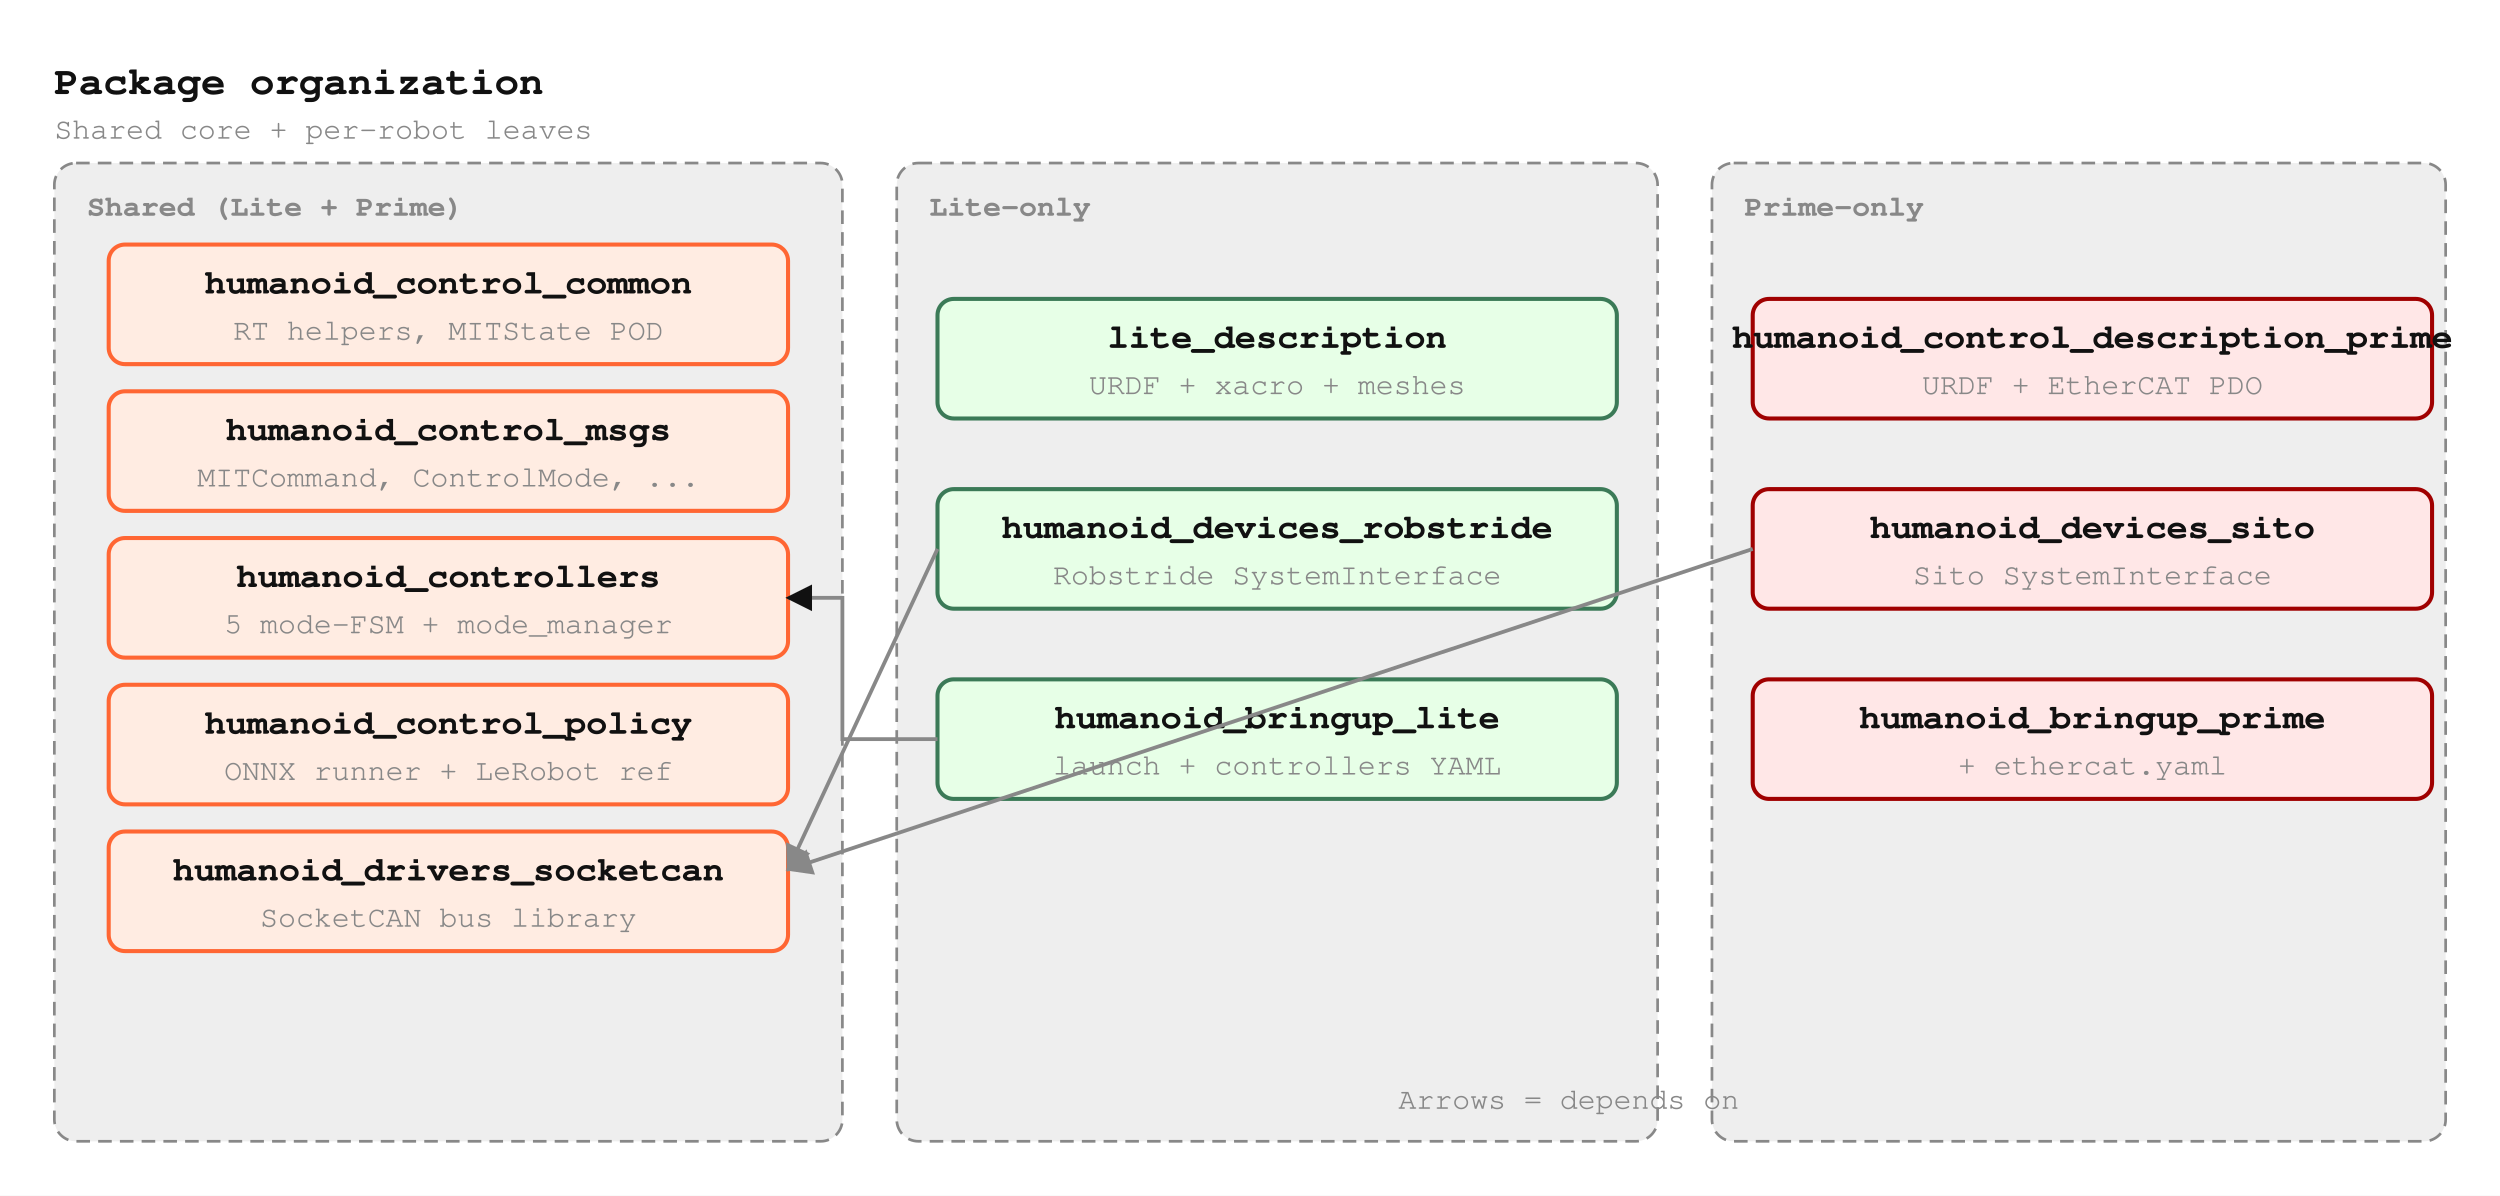
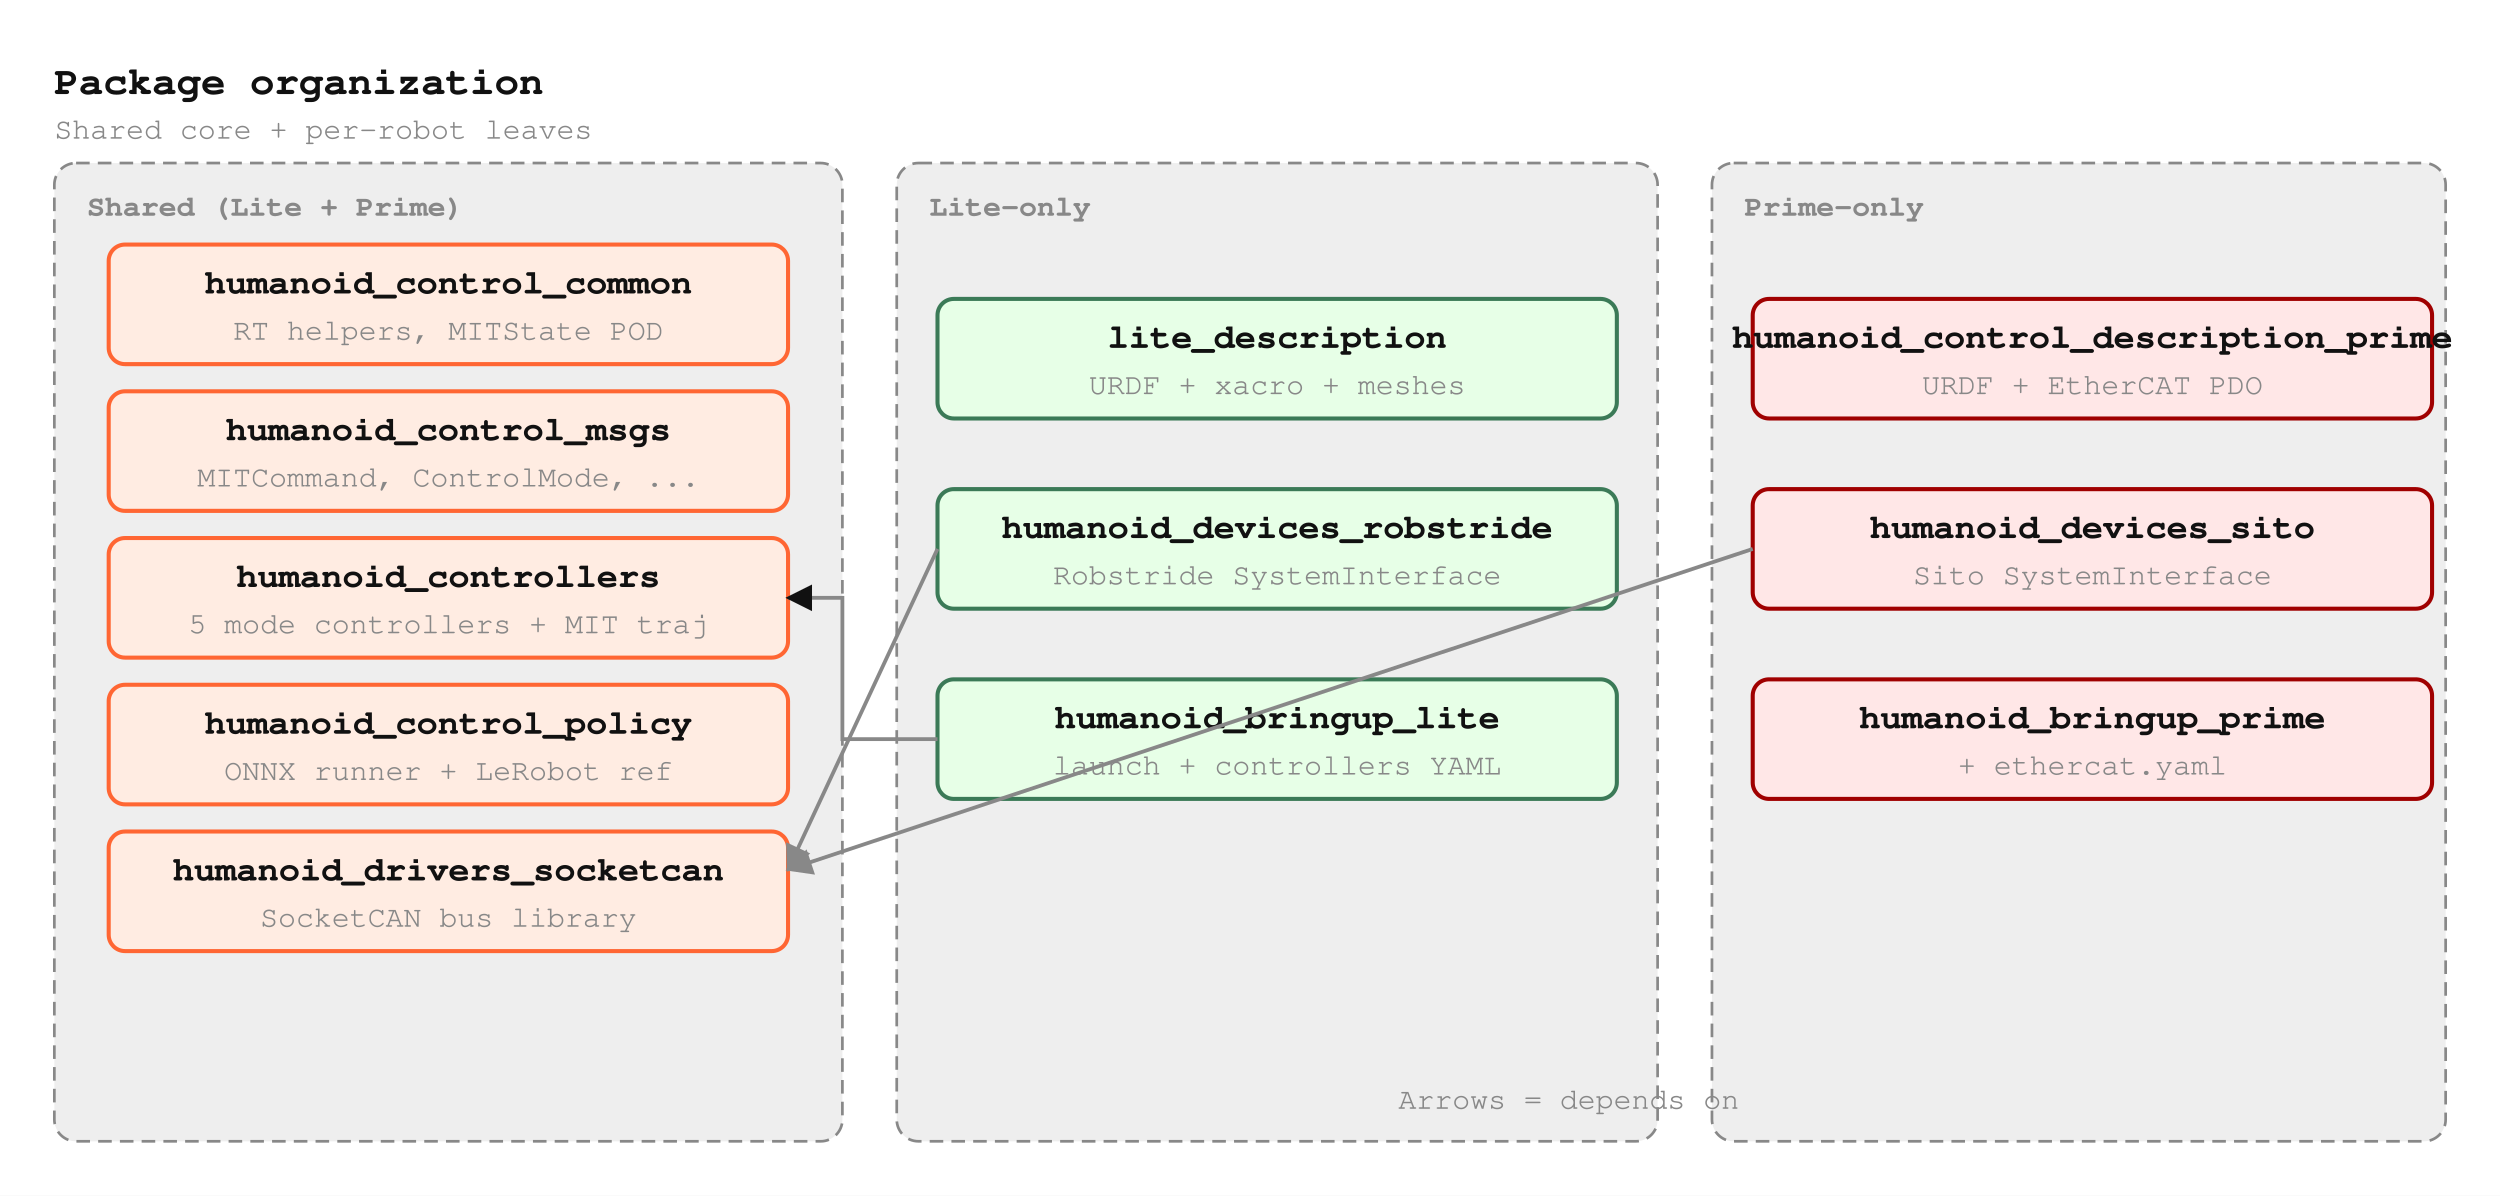
<svg xmlns="http://www.w3.org/2000/svg" viewBox="0 0 920 440" width="920" height="440" font-family="ui-monospace, Menlo, Consolas, Courier, monospace" font-size="13" fill="#111111" text-rendering="geometricPrecision">
  <defs>
    <marker id="arrow" viewBox="0 0 10 10" refX="9" refY="5" markerWidth="7" markerHeight="7" orient="auto-start-reverse">
      <path d="M 0 0 L 10 5 L 0 10 z" fill="#111111" />
    </marker>
    <marker id="arrow-grey" viewBox="0 0 10 10" refX="9" refY="5" markerWidth="7" markerHeight="7" orient="auto-start-reverse">
      <path d="M 0 0 L 10 5 L 0 10 z" fill="#888888" />
    </marker>
  </defs>
  <rect width="100%" height="100%" fill="white" />
  <text x="20" y="30" font-size="15" font-weight="700" text-anchor="start" fill="#111111" dominant-baseline="middle">Package organization</text>
  <text x="20" y="48" font-size="11" font-weight="400" text-anchor="start" fill="#888888" dominant-baseline="middle">Shared core + per-robot leaves</text>
  <rect x="20" y="60" width="290" height="360" rx="8" ry="8" fill="#EEEEEE" stroke="#888888" stroke-width="1" stroke-dasharray="5 3" />
  <text x="32" y="76" font-size="11" font-weight="600" text-anchor="start" fill="#888888" dominant-baseline="middle">Shared (Lite + Prime)</text>
  <rect x="330" y="60" width="280" height="360" rx="8" ry="8" fill="#EEEEEE" stroke="#888888" stroke-width="1" stroke-dasharray="5 3" />
  <text x="342" y="76" font-size="11" font-weight="600" text-anchor="start" fill="#888888" dominant-baseline="middle">Lite-only</text>
  <rect x="630" y="60" width="270" height="360" rx="8" ry="8" fill="#EEEEEE" stroke="#888888" stroke-width="1" stroke-dasharray="5 3" />
  <text x="642" y="76" font-size="11" font-weight="600" text-anchor="start" fill="#888888" dominant-baseline="middle">Prime-only</text>
  <rect x="40" y="90" width="250" height="44" rx="6" ry="6" fill="#ffece2" stroke="#ff6633" stroke-width="1.5" />
  <text x="165" y="104" font-size="13" font-weight="600" text-anchor="middle" fill="#111111" dominant-baseline="middle">humanoid_control_common</text>
  <text x="165" y="122" font-size="11" font-weight="400" text-anchor="middle" fill="#888888" dominant-baseline="middle">RT helpers, MITState POD</text>
  <rect x="40" y="144" width="250" height="44" rx="6" ry="6" fill="#ffece2" stroke="#ff6633" stroke-width="1.5" />
  <text x="165" y="158" font-size="13" font-weight="600" text-anchor="middle" fill="#111111" dominant-baseline="middle">humanoid_control_msgs</text>
  <text x="165" y="176" font-size="11" font-weight="400" text-anchor="middle" fill="#888888" dominant-baseline="middle">MITCommand, ControlMode, ...</text>
  <rect x="40" y="198" width="250" height="44" rx="6" ry="6" fill="#ffece2" stroke="#ff6633" stroke-width="1.5" />
  <text x="165" y="212" font-size="13" font-weight="600" text-anchor="middle" fill="#111111" dominant-baseline="middle">humanoid_controllers</text>
-   <text x="165" y="230" font-size="11" font-weight="400" text-anchor="middle" fill="#888888" dominant-baseline="middle">5 mode-FSM + mode_manager</text>
+   <text x="165" y="230" font-size="11" font-weight="400" text-anchor="middle" fill="#888888" dominant-baseline="middle">5 mode controllers + MIT traj</text>
  <rect x="40" y="252" width="250" height="44" rx="6" ry="6" fill="#ffece2" stroke="#ff6633" stroke-width="1.5" />
  <text x="165" y="266" font-size="13" font-weight="600" text-anchor="middle" fill="#111111" dominant-baseline="middle">humanoid_control_policy</text>
  <text x="165" y="284" font-size="11" font-weight="400" text-anchor="middle" fill="#888888" dominant-baseline="middle">ONNX runner + LeRobot ref</text>
  <rect x="40" y="306" width="250" height="44" rx="6" ry="6" fill="#ffece2" stroke="#ff6633" stroke-width="1.5" />
  <text x="165" y="320" font-size="13" font-weight="600" text-anchor="middle" fill="#111111" dominant-baseline="middle">humanoid_drivers_socketcan</text>
  <text x="165" y="338" font-size="11" font-weight="400" text-anchor="middle" fill="#888888" dominant-baseline="middle">SocketCAN bus library</text>
  <rect x="345" y="110" width="250" height="44" rx="6" ry="6" fill="#E7FFE7" stroke="#3B7A57" stroke-width="1.5" />
  <text x="470" y="124" font-size="13" font-weight="600" text-anchor="middle" fill="#111111" dominant-baseline="middle">lite_description</text>
  <text x="470" y="142" font-size="11" font-weight="400" text-anchor="middle" fill="#888888" dominant-baseline="middle">URDF + xacro + meshes</text>
  <rect x="345" y="180" width="250" height="44" rx="6" ry="6" fill="#E7FFE7" stroke="#3B7A57" stroke-width="1.5" />
  <text x="470" y="194" font-size="13" font-weight="600" text-anchor="middle" fill="#111111" dominant-baseline="middle">humanoid_devices_robstride</text>
  <text x="470" y="212" font-size="11" font-weight="400" text-anchor="middle" fill="#888888" dominant-baseline="middle">Robstride SystemInterface</text>
  <rect x="345" y="250" width="250" height="44" rx="6" ry="6" fill="#E7FFE7" stroke="#3B7A57" stroke-width="1.5" />
  <text x="470" y="264" font-size="13" font-weight="600" text-anchor="middle" fill="#111111" dominant-baseline="middle">humanoid_bringup_lite</text>
  <text x="470" y="282" font-size="11" font-weight="400" text-anchor="middle" fill="#888888" dominant-baseline="middle">launch + controllers YAML</text>
  <rect x="645" y="110" width="250" height="44" rx="6" ry="6" fill="#FFE7E7" stroke="#A00000" stroke-width="1.5" />
  <text x="770" y="124" font-size="13" font-weight="600" text-anchor="middle" fill="#111111" dominant-baseline="middle">humanoid_control_description_prime</text>
  <text x="770" y="142" font-size="11" font-weight="400" text-anchor="middle" fill="#888888" dominant-baseline="middle">URDF + EtherCAT PDO</text>
  <rect x="645" y="180" width="250" height="44" rx="6" ry="6" fill="#FFE7E7" stroke="#A00000" stroke-width="1.5" />
  <text x="770" y="194" font-size="13" font-weight="600" text-anchor="middle" fill="#111111" dominant-baseline="middle">humanoid_devices_sito</text>
  <text x="770" y="212" font-size="11" font-weight="400" text-anchor="middle" fill="#888888" dominant-baseline="middle">Sito SystemInterface</text>
  <rect x="645" y="250" width="250" height="44" rx="6" ry="6" fill="#FFE7E7" stroke="#A00000" stroke-width="1.5" />
  <text x="770" y="264" font-size="13" font-weight="600" text-anchor="middle" fill="#111111" dominant-baseline="middle">humanoid_bringup_prime</text>
  <text x="770" y="282" font-size="11" font-weight="400" text-anchor="middle" fill="#888888" dominant-baseline="middle">+ ethercat.yaml</text>
  <line x1="345" y1="202" x2="290" y2="320" stroke="#888888" stroke-width="1.4" marker-end="url(#arrow-grey)" />
  <line x1="645" y1="202" x2="290" y2="320" stroke="#888888" stroke-width="1.4" marker-end="url(#arrow-grey)" />
  <polyline points="345,272 310,272 310,220 290,220" fill="none" stroke="#888888" stroke-width="1.4" marker-end="url(#arrow)" />
  <text x="640" y="405" font-size="11" font-weight="400" text-anchor="end" fill="#888888" dominant-baseline="middle">Arrows = depends on</text>
</svg>
